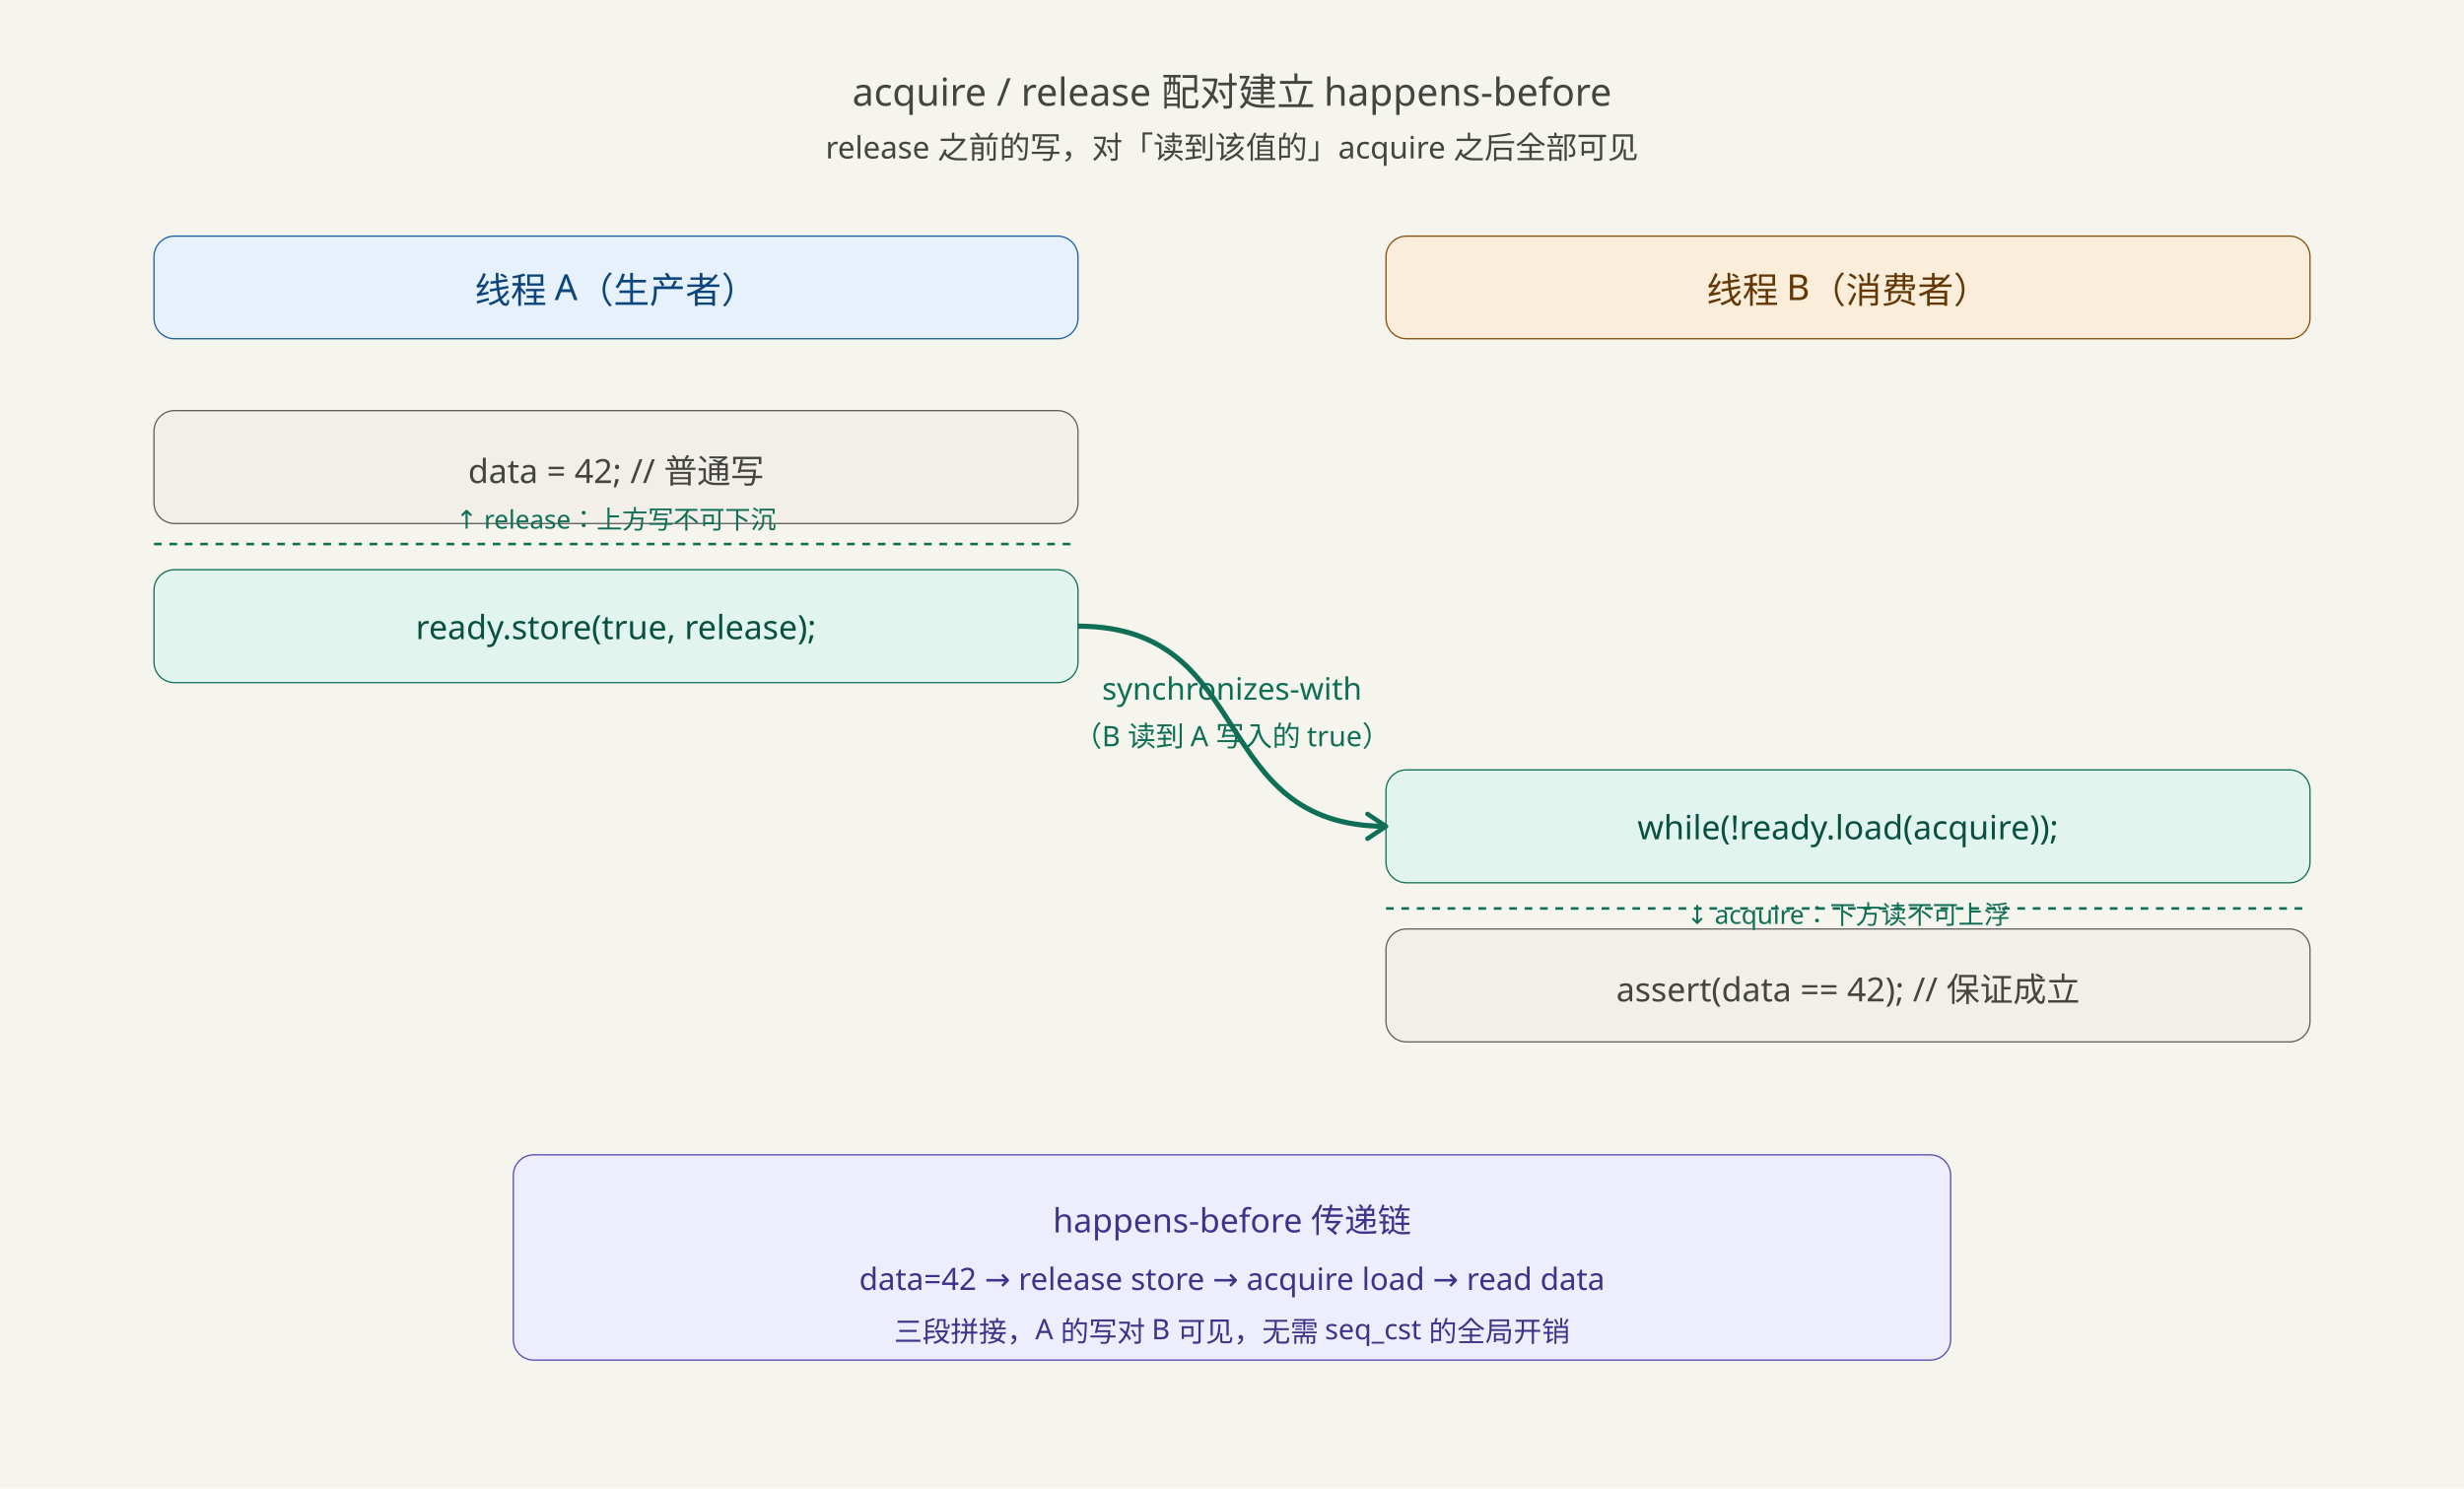
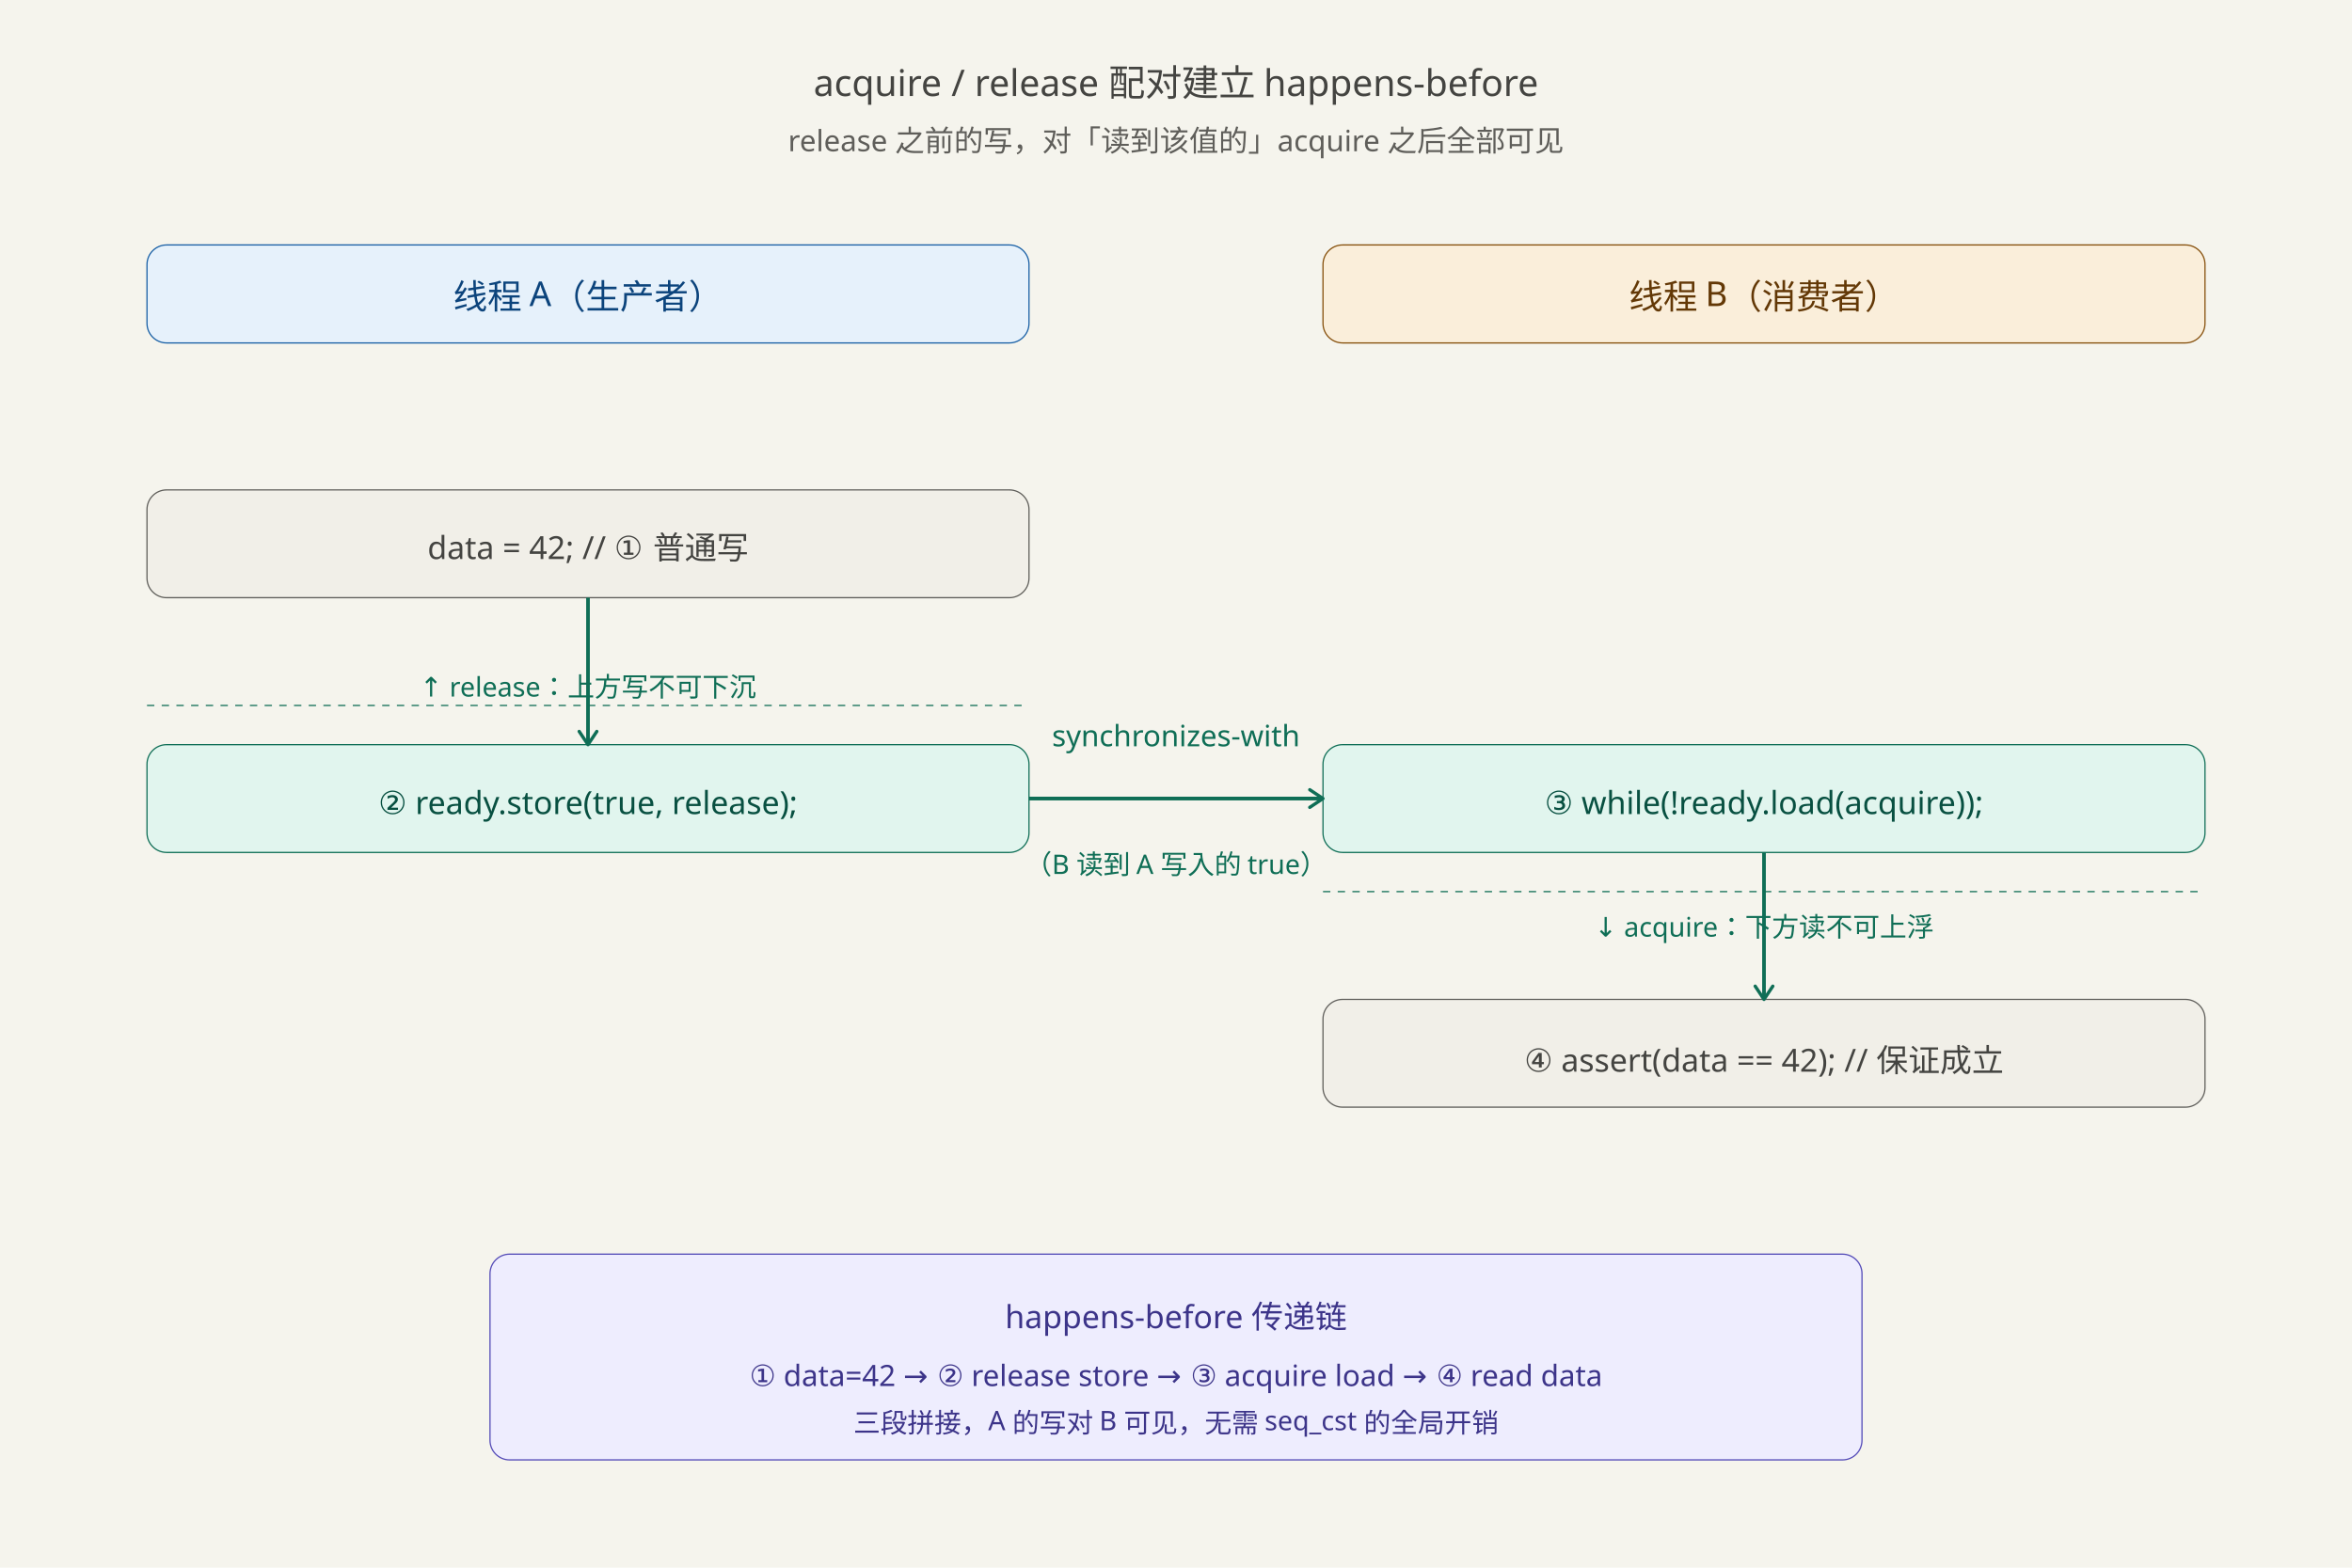
- <svg xmlns="http://www.w3.org/2000/svg" viewBox="0 0 960 580" width="960" height="580">
-   <rect x="0" y="0" width="960" height="580" fill="rgb(245, 244, 237)" />
+ <svg xmlns="http://www.w3.org/2000/svg" viewBox="0 0 960 640" width="960" height="640">
+   <rect x="0" y="0" width="960" height="640" fill="rgb(245, 244, 237)" />
  <defs>
    <marker id="arrow" viewBox="0 0 10 10" refX="8" refY="5" markerWidth="6" markerHeight="6" orient="auto-start-reverse">
      <path d="M2 1L8 5L2 9" fill="none" stroke="context-stroke" stroke-width="1.5" stroke-linecap="round" stroke-linejoin="round" />
    </marker>
  </defs>
-   <text x="480" y="34" text-anchor="middle" dominant-baseline="central" font-family="system-ui,sans-serif" font-size="15" font-weight="500" fill="#444441">
+   <text x="480" y="32" text-anchor="middle" dominant-baseline="central" font-family="system-ui,sans-serif" font-size="15" font-weight="500" fill="#444441">
    acquire / release 配对建立 happens-before
  </text>
-   <text x="480" y="56" text-anchor="middle" dominant-baseline="central" font-family="system-ui,sans-serif" font-size="12" font-weight="400" fill="#444441">
+   <text x="480" y="56" text-anchor="middle" dominant-baseline="central" font-family="system-ui,sans-serif" font-size="12" font-weight="400" fill="#5F5E5A">
    release 之前的写，对「读到该值的」acquire 之后全部可见
  </text>
-   <rect x="60" y="92" width="360" height="40" rx="8" fill="#E6F1FB" stroke="#185FA5" stroke-width="0.5" />
-   <text x="240" y="112" text-anchor="middle" dominant-baseline="central" font-family="system-ui,sans-serif" font-size="14" font-weight="500" fill="#0C447C">线程 A（生产者）</text>
-   <rect x="60" y="160" width="360" height="44" rx="8" fill="#F1EFE8" stroke="#5F5E5A" stroke-width="0.5" />
-   <text x="240" y="182" text-anchor="middle" dominant-baseline="central" font-family="system-ui,sans-serif" font-size="13" fill="#444441">data = 42;        // 普通写</text>
-   <rect x="60" y="222" width="360" height="44" rx="8" fill="#E1F5EE" stroke="#0F6E56" stroke-width="0.5" />
-   <text x="240" y="244" text-anchor="middle" dominant-baseline="central" font-family="system-ui,sans-serif" font-size="13" font-weight="500" fill="#085041">ready.store(true, release);</text>
-   <rect x="540" y="92" width="360" height="40" rx="8" fill="#FAEEDA" stroke="#854F0B" stroke-width="0.5" />
-   <text x="720" y="112" text-anchor="middle" dominant-baseline="central" font-family="system-ui,sans-serif" font-size="14" font-weight="500" fill="#633806">线程 B（消费者）</text>
-   <rect x="540" y="300" width="360" height="44" rx="8" fill="#E1F5EE" stroke="#0F6E56" stroke-width="0.5" />
-   <text x="720" y="322" text-anchor="middle" dominant-baseline="central" font-family="system-ui,sans-serif" font-size="13" font-weight="500" fill="#085041">while(!ready.load(acquire));</text>
-   <rect x="540" y="362" width="360" height="44" rx="8" fill="#F1EFE8" stroke="#5F5E5A" stroke-width="0.5" />
-   <text x="720" y="384" text-anchor="middle" dominant-baseline="central" font-family="system-ui,sans-serif" font-size="13" fill="#444441">assert(data == 42);  // 保证成立</text>
-   <path d="M420 244 C490 244 470 322 540 322" fill="none" stroke="#0F6E56" stroke-width="2" marker-end="url(#arrow)" />
-   <text x="480" y="268" text-anchor="middle" dominant-baseline="central" font-family="system-ui,sans-serif" font-size="12" font-weight="500" fill="#0F6E56">synchronizes-with</text>
-   <text x="480" y="286" text-anchor="middle" dominant-baseline="central" font-family="system-ui,sans-serif" font-size="11" fill="#0F6E56">（B 读到 A 写入的 true）</text>
-   <line x1="60" y1="212" x2="420" y2="212" stroke="#0F6E56" stroke-width="1" stroke-dasharray="3 3" />
-   <text x="240" y="206" text-anchor="middle" font-family="system-ui,sans-serif" font-size="10" fill="#0F6E56">↑ release：上方写不可下沉</text>
-   <line x1="540" y1="354" x2="900" y2="354" stroke="#0F6E56" stroke-width="1" stroke-dasharray="3 3" />
-   <text x="720" y="360" text-anchor="middle" font-family="system-ui,sans-serif" font-size="10" fill="#0F6E56">↓ acquire：下方读不可上浮</text>
-   <rect x="200" y="450" width="560" height="80" rx="8" fill="#EEEDFE" stroke="#534AB7" stroke-width="0.5" />
-   <text x="480" y="474" text-anchor="middle" dominant-baseline="central" font-family="system-ui,sans-serif" font-size="13" font-weight="500" fill="#3C3489">happens-before 传递链</text>
-   <text x="480" y="498" text-anchor="middle" dominant-baseline="central" font-family="system-ui,sans-serif" font-size="12" fill="#3C3489">data=42  →  release store  →  acquire load  →  read data</text>
-   <text x="480" y="518" text-anchor="middle" dominant-baseline="central" font-family="system-ui,sans-serif" font-size="11" fill="#3C3489">三段拼接，A 的写对 B 可见，无需 seq_cst 的全局开销</text>
+   <rect x="60" y="100" width="360" height="40" rx="8" fill="#E6F1FB" stroke="#185FA5" stroke-width="0.5" />
+   <text x="240" y="120" text-anchor="middle" dominant-baseline="central" font-family="system-ui,sans-serif" font-size="14" font-weight="500" fill="#0C447C">线程 A（生产者）</text>
+   <rect x="60" y="200" width="360" height="44" rx="8" fill="#F1EFE8" stroke="#5F5E5A" stroke-width="0.5" />
+   <text x="240" y="222" text-anchor="middle" dominant-baseline="central" font-family="system-ui,sans-serif" font-size="13" fill="#444441">data = 42;        // ① 普通写</text>
+   <rect x="60" y="304" width="360" height="44" rx="8" fill="#E1F5EE" stroke="#0F6E56" stroke-width="0.5" />
+   <text x="240" y="326" text-anchor="middle" dominant-baseline="central" font-family="system-ui,sans-serif" font-size="13" font-weight="500" fill="#085041">② ready.store(true, release);</text>
+   <rect x="540" y="100" width="360" height="40" rx="8" fill="#FAEEDA" stroke="#854F0B" stroke-width="0.5" />
+   <text x="720" y="120" text-anchor="middle" dominant-baseline="central" font-family="system-ui,sans-serif" font-size="14" font-weight="500" fill="#633806">线程 B（消费者）</text>
+   <rect x="540" y="304" width="360" height="44" rx="8" fill="#E1F5EE" stroke="#0F6E56" stroke-width="0.5" />
+   <text x="720" y="326" text-anchor="middle" dominant-baseline="central" font-family="system-ui,sans-serif" font-size="13" font-weight="500" fill="#085041">③ while(!ready.load(acquire));</text>
+   <rect x="540" y="408" width="360" height="44" rx="8" fill="#F1EFE8" stroke="#5F5E5A" stroke-width="0.5" />
+   <text x="720" y="430" text-anchor="middle" dominant-baseline="central" font-family="system-ui,sans-serif" font-size="13" fill="#444441">④ assert(data == 42);  // 保证成立</text>
+   <path d="M240 244 L240 304" fill="none" stroke="#0F6E56" stroke-width="1.5" marker-end="url(#arrow)" />
+   <path d="M720 348 L720 408" fill="none" stroke="#0F6E56" stroke-width="1.5" marker-end="url(#arrow)" />
+   <path d="M420 326 C480 326 480 326 540 326" fill="none" stroke="#0F6E56" stroke-width="1.5" marker-end="url(#arrow)" />
+   <text x="480" y="300" text-anchor="middle" dominant-baseline="central" font-family="system-ui,sans-serif" font-size="12" font-weight="500" fill="#0F6E56">synchronizes-with</text>
+   <text x="480" y="352" text-anchor="middle" dominant-baseline="central" font-family="system-ui,sans-serif" font-size="11" fill="#0F6E56">（B 读到 A 写入的 true）</text>
+   <line x1="60" y1="288" x2="420" y2="288" stroke="#0F6E56" stroke-width="0.5" stroke-dasharray="3 3" />
+   <text x="240" y="278" text-anchor="middle" dominant-baseline="central" font-family="system-ui,sans-serif" font-size="11" fill="#0F6E56">↑ release：上方写不可下沉</text>
+   <line x1="540" y1="364" x2="900" y2="364" stroke="#0F6E56" stroke-width="0.5" stroke-dasharray="3 3" />
+   <text x="720" y="376" text-anchor="middle" dominant-baseline="central" font-family="system-ui,sans-serif" font-size="11" fill="#0F6E56">↓ acquire：下方读不可上浮</text>
+   <rect x="200" y="512" width="560" height="84" rx="8" fill="#EEEDFE" stroke="#534AB7" stroke-width="0.5" />
+   <text x="480" y="536" text-anchor="middle" dominant-baseline="central" font-family="system-ui,sans-serif" font-size="13" font-weight="500" fill="#3C3489">happens-before 传递链</text>
+   <text x="480" y="560" text-anchor="middle" dominant-baseline="central" font-family="system-ui,sans-serif" font-size="12" fill="#3C3489">① data=42  →  ② release store  →  ③ acquire load  →  ④ read data</text>
+   <text x="480" y="580" text-anchor="middle" dominant-baseline="central" font-family="system-ui,sans-serif" font-size="11" fill="#3C3489">三段拼接，A 的写对 B 可见，无需 seq_cst 的全局开销</text>
</svg>
